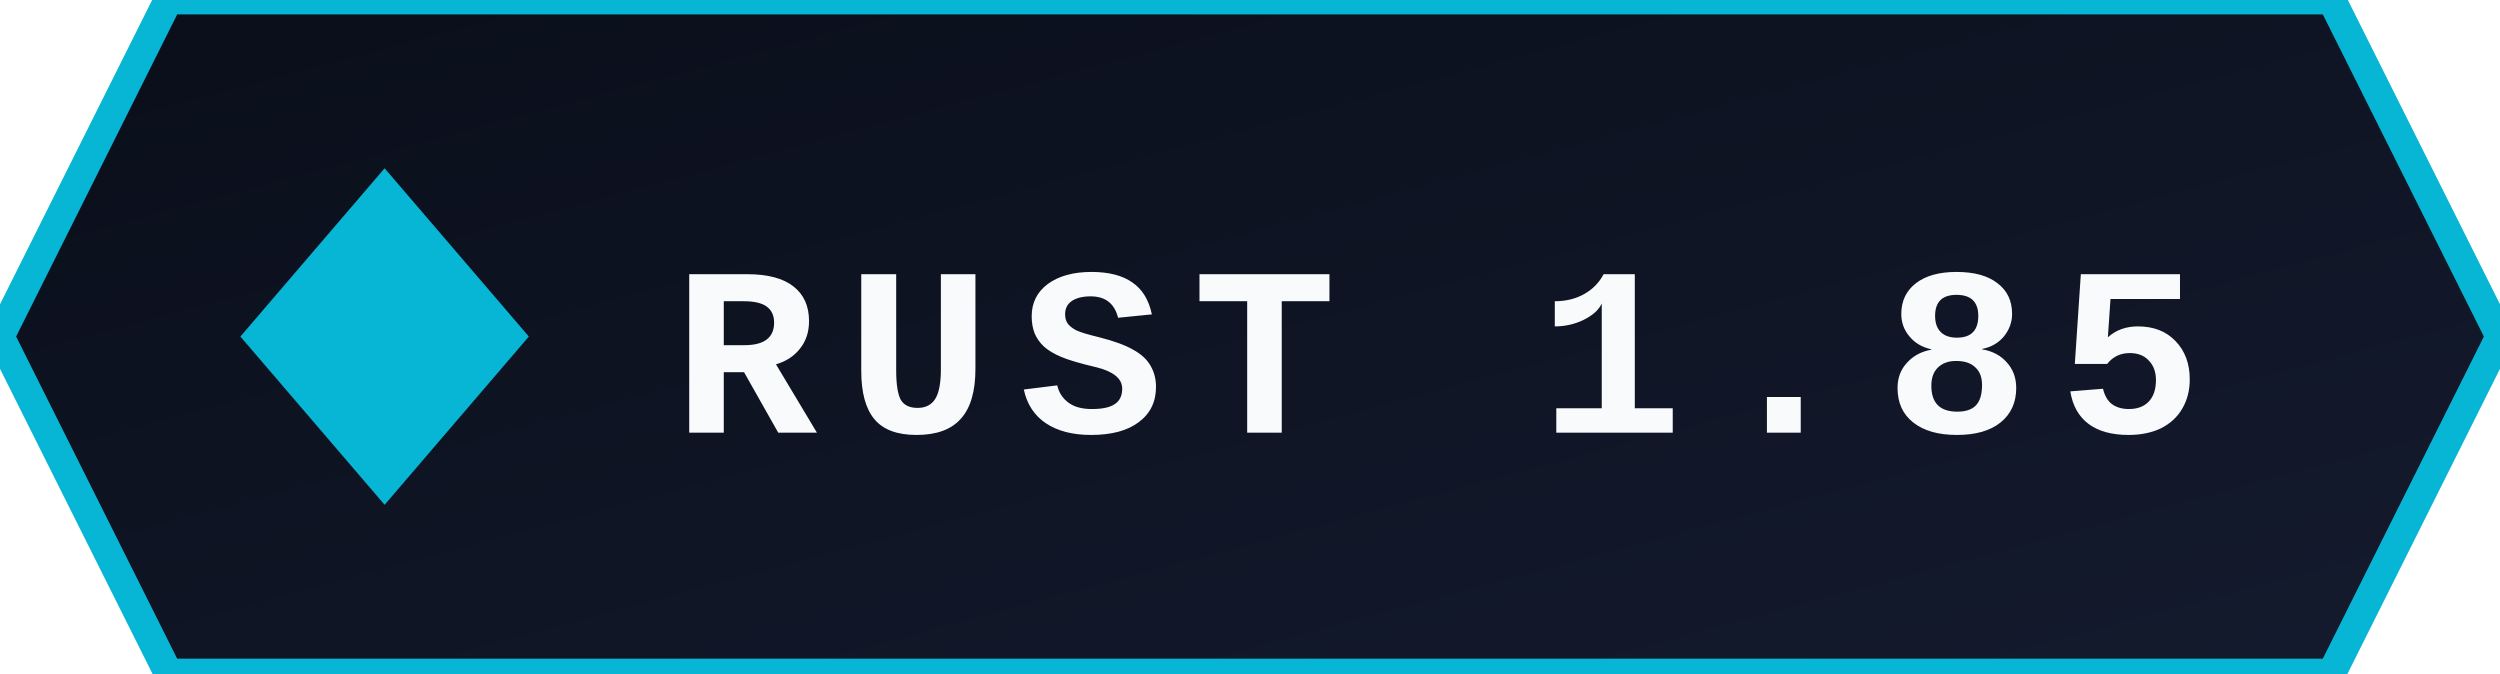
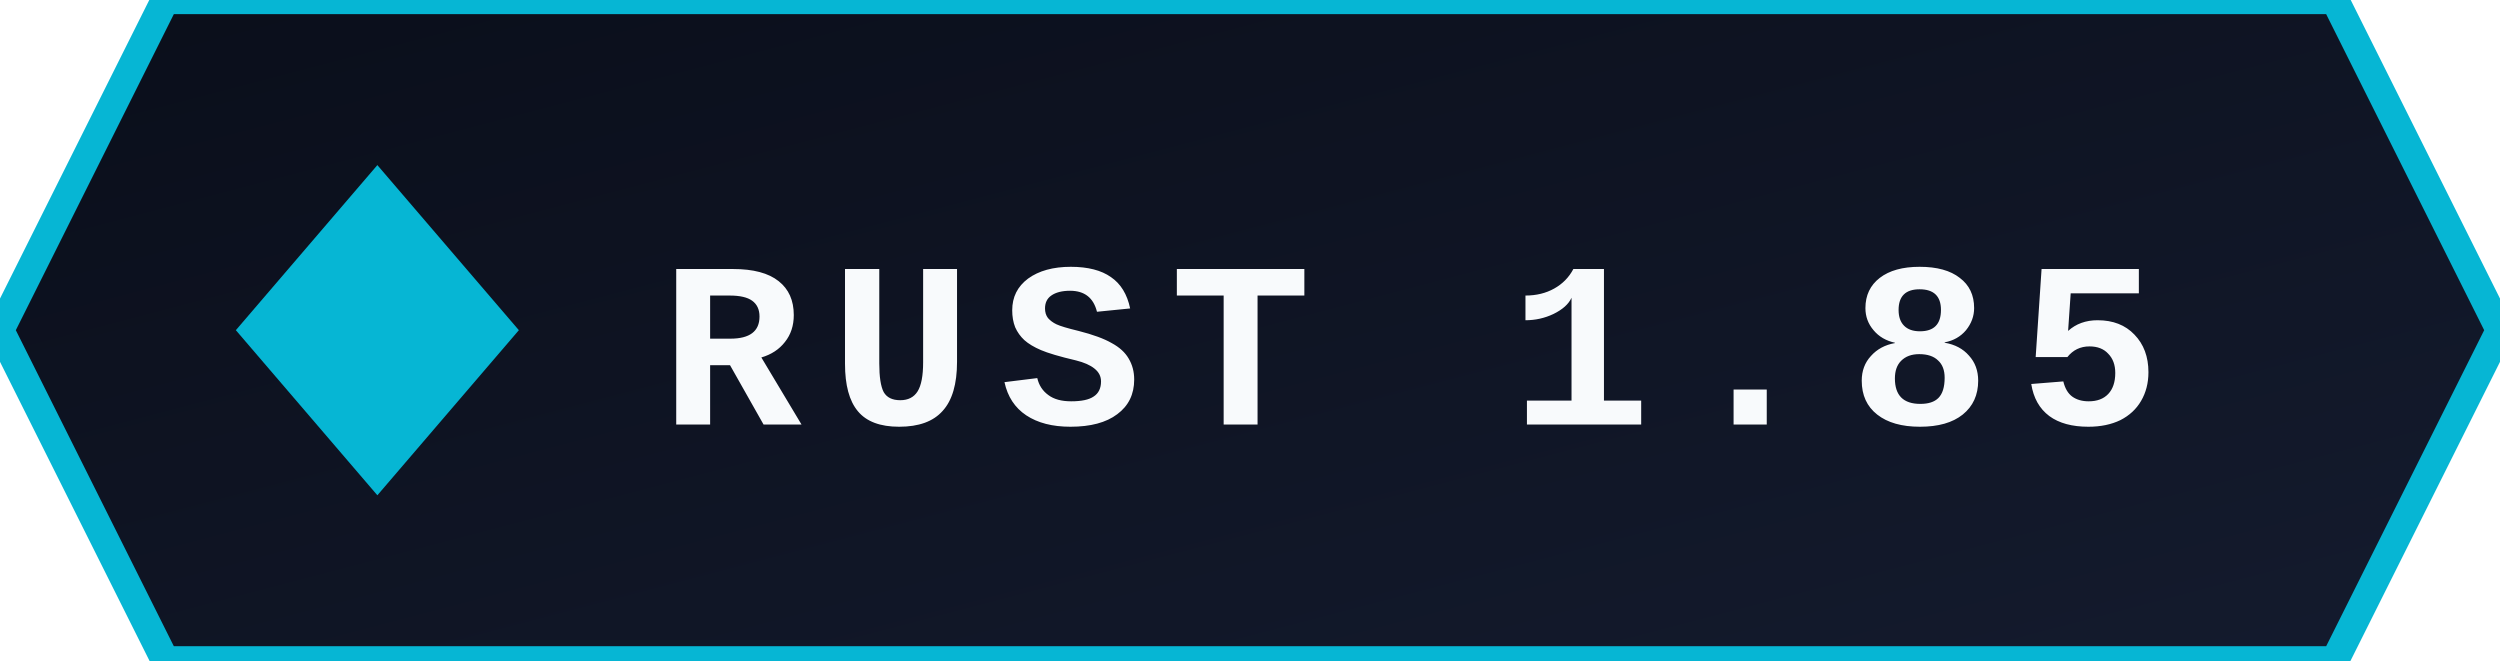
- <svg xmlns="http://www.w3.org/2000/svg" width="104" height="28" viewBox="0 0 104 28">
+ <svg xmlns="http://www.w3.org/2000/svg" width="106" height="28" viewBox="0 0 106 28">
  <defs>
    <linearGradient id="bg" x1="0" y1="0" x2="1" y2="1">
      <stop offset="0" stop-color="#0A0E1A" />
      <stop offset="1" stop-color="#141B2E" />
    </linearGradient>
    <linearGradient id="titleGrad" x1="0" y1="0" x2="1" y2="0">
      <stop offset="0" stop-color="#F8FAFC" />
      <stop offset="1" stop-color="#A5F3FC" />
    </linearGradient>
    <linearGradient id="shim" x1="0" y1="0" x2="1" y2="0">
      <stop offset="0" stop-color="#06B6D4" stop-opacity="0" />
      <stop offset="0.5" stop-color="#22D3EE" stop-opacity="0.9" />
      <stop offset="1" stop-color="#06B6D4" stop-opacity="0" />
    </linearGradient>
    <pattern id="grid" patternUnits="userSpaceOnUse" width="10" height="10" patternTransform="rotate(45)">
      <line x1="0" y1="0" x2="0" y2="10" stroke="#06B6D4" stroke-width="1.4" opacity="0.06" />
    </pattern>
  </defs>
-   <polygon points="7,0 97,0 104,14.0 97,28 7,28 0,14.0" fill="url(#bg)" stroke="#06B6D4" stroke-width="1.2" />
+   <polygon points="7,0 99,0 106,14.0 99,28 7,28 0,14.0" fill="url(#bg)" stroke="#06B6D4" stroke-width="1.2" />
  <polygon points="16,7 22,14.0 16,21 10,14.0" fill="#06B6D4" />
  <text x="28" y="18" font-family="'SF Mono', Menlo, Consolas, 'Courier New', monospace" font-size="10" font-weight="600" letter-spacing="1.2" fill="#F8FAFC">RUST 1.85</text>
</svg>
